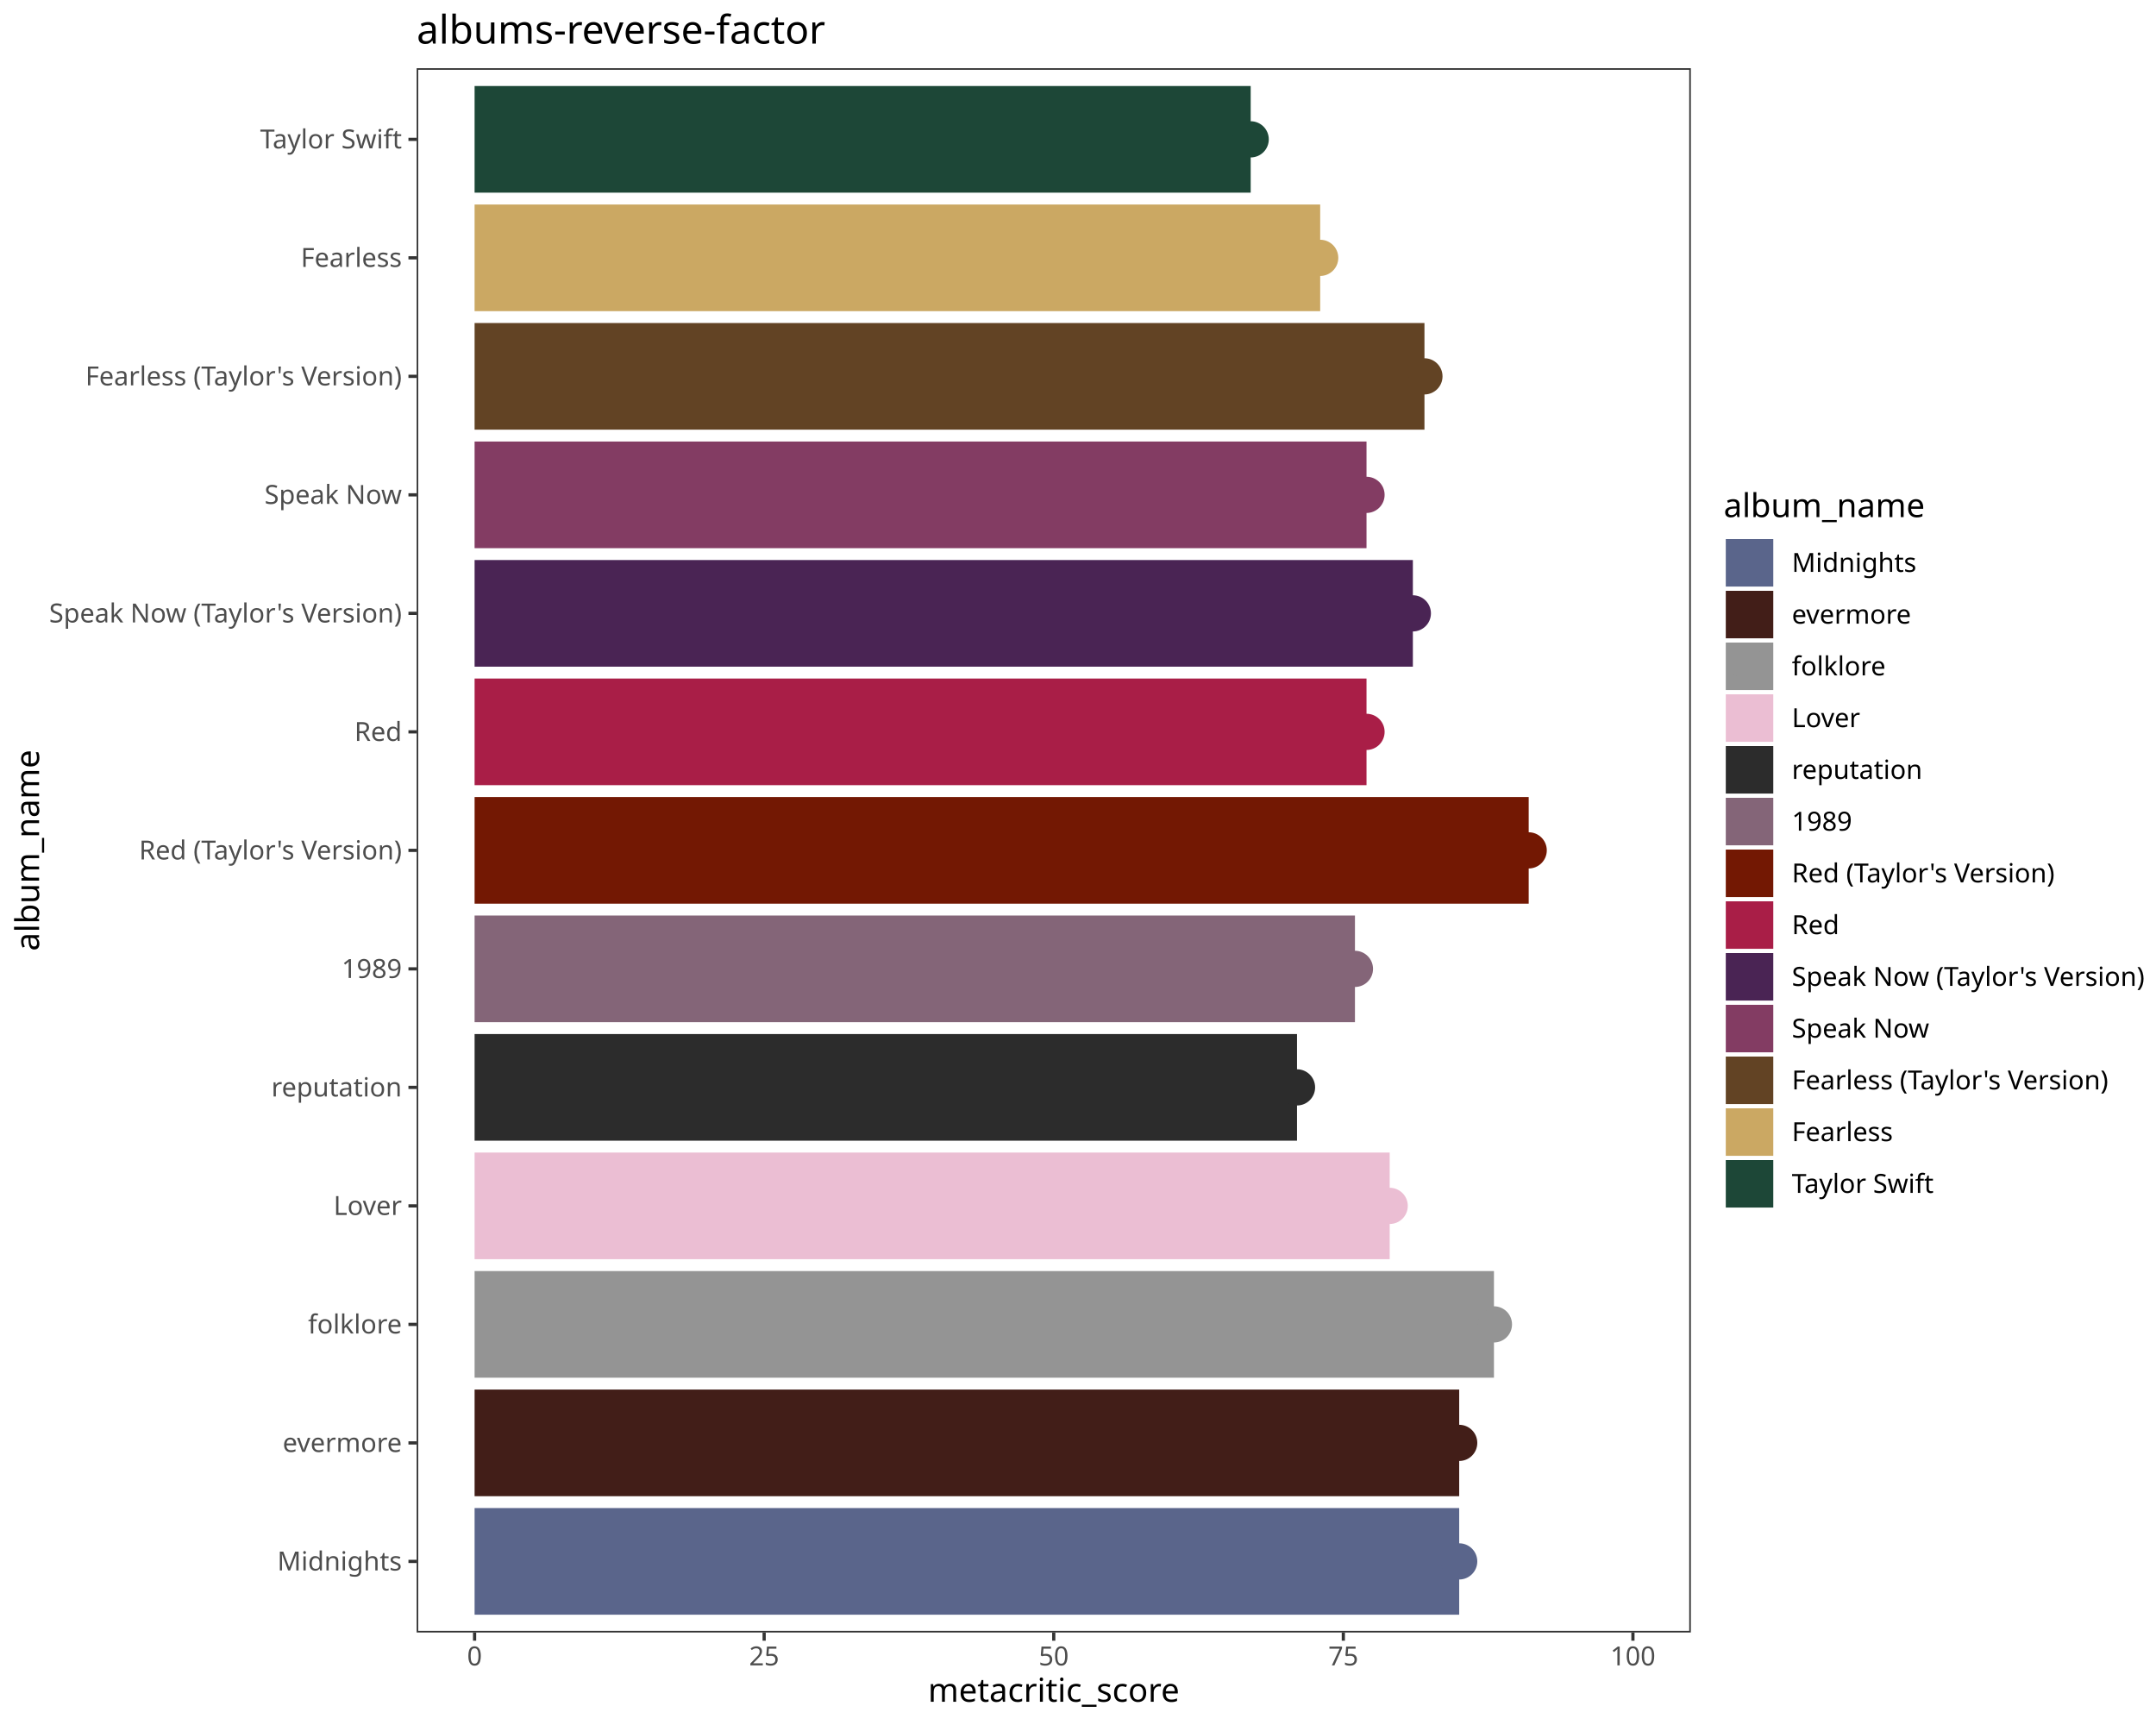
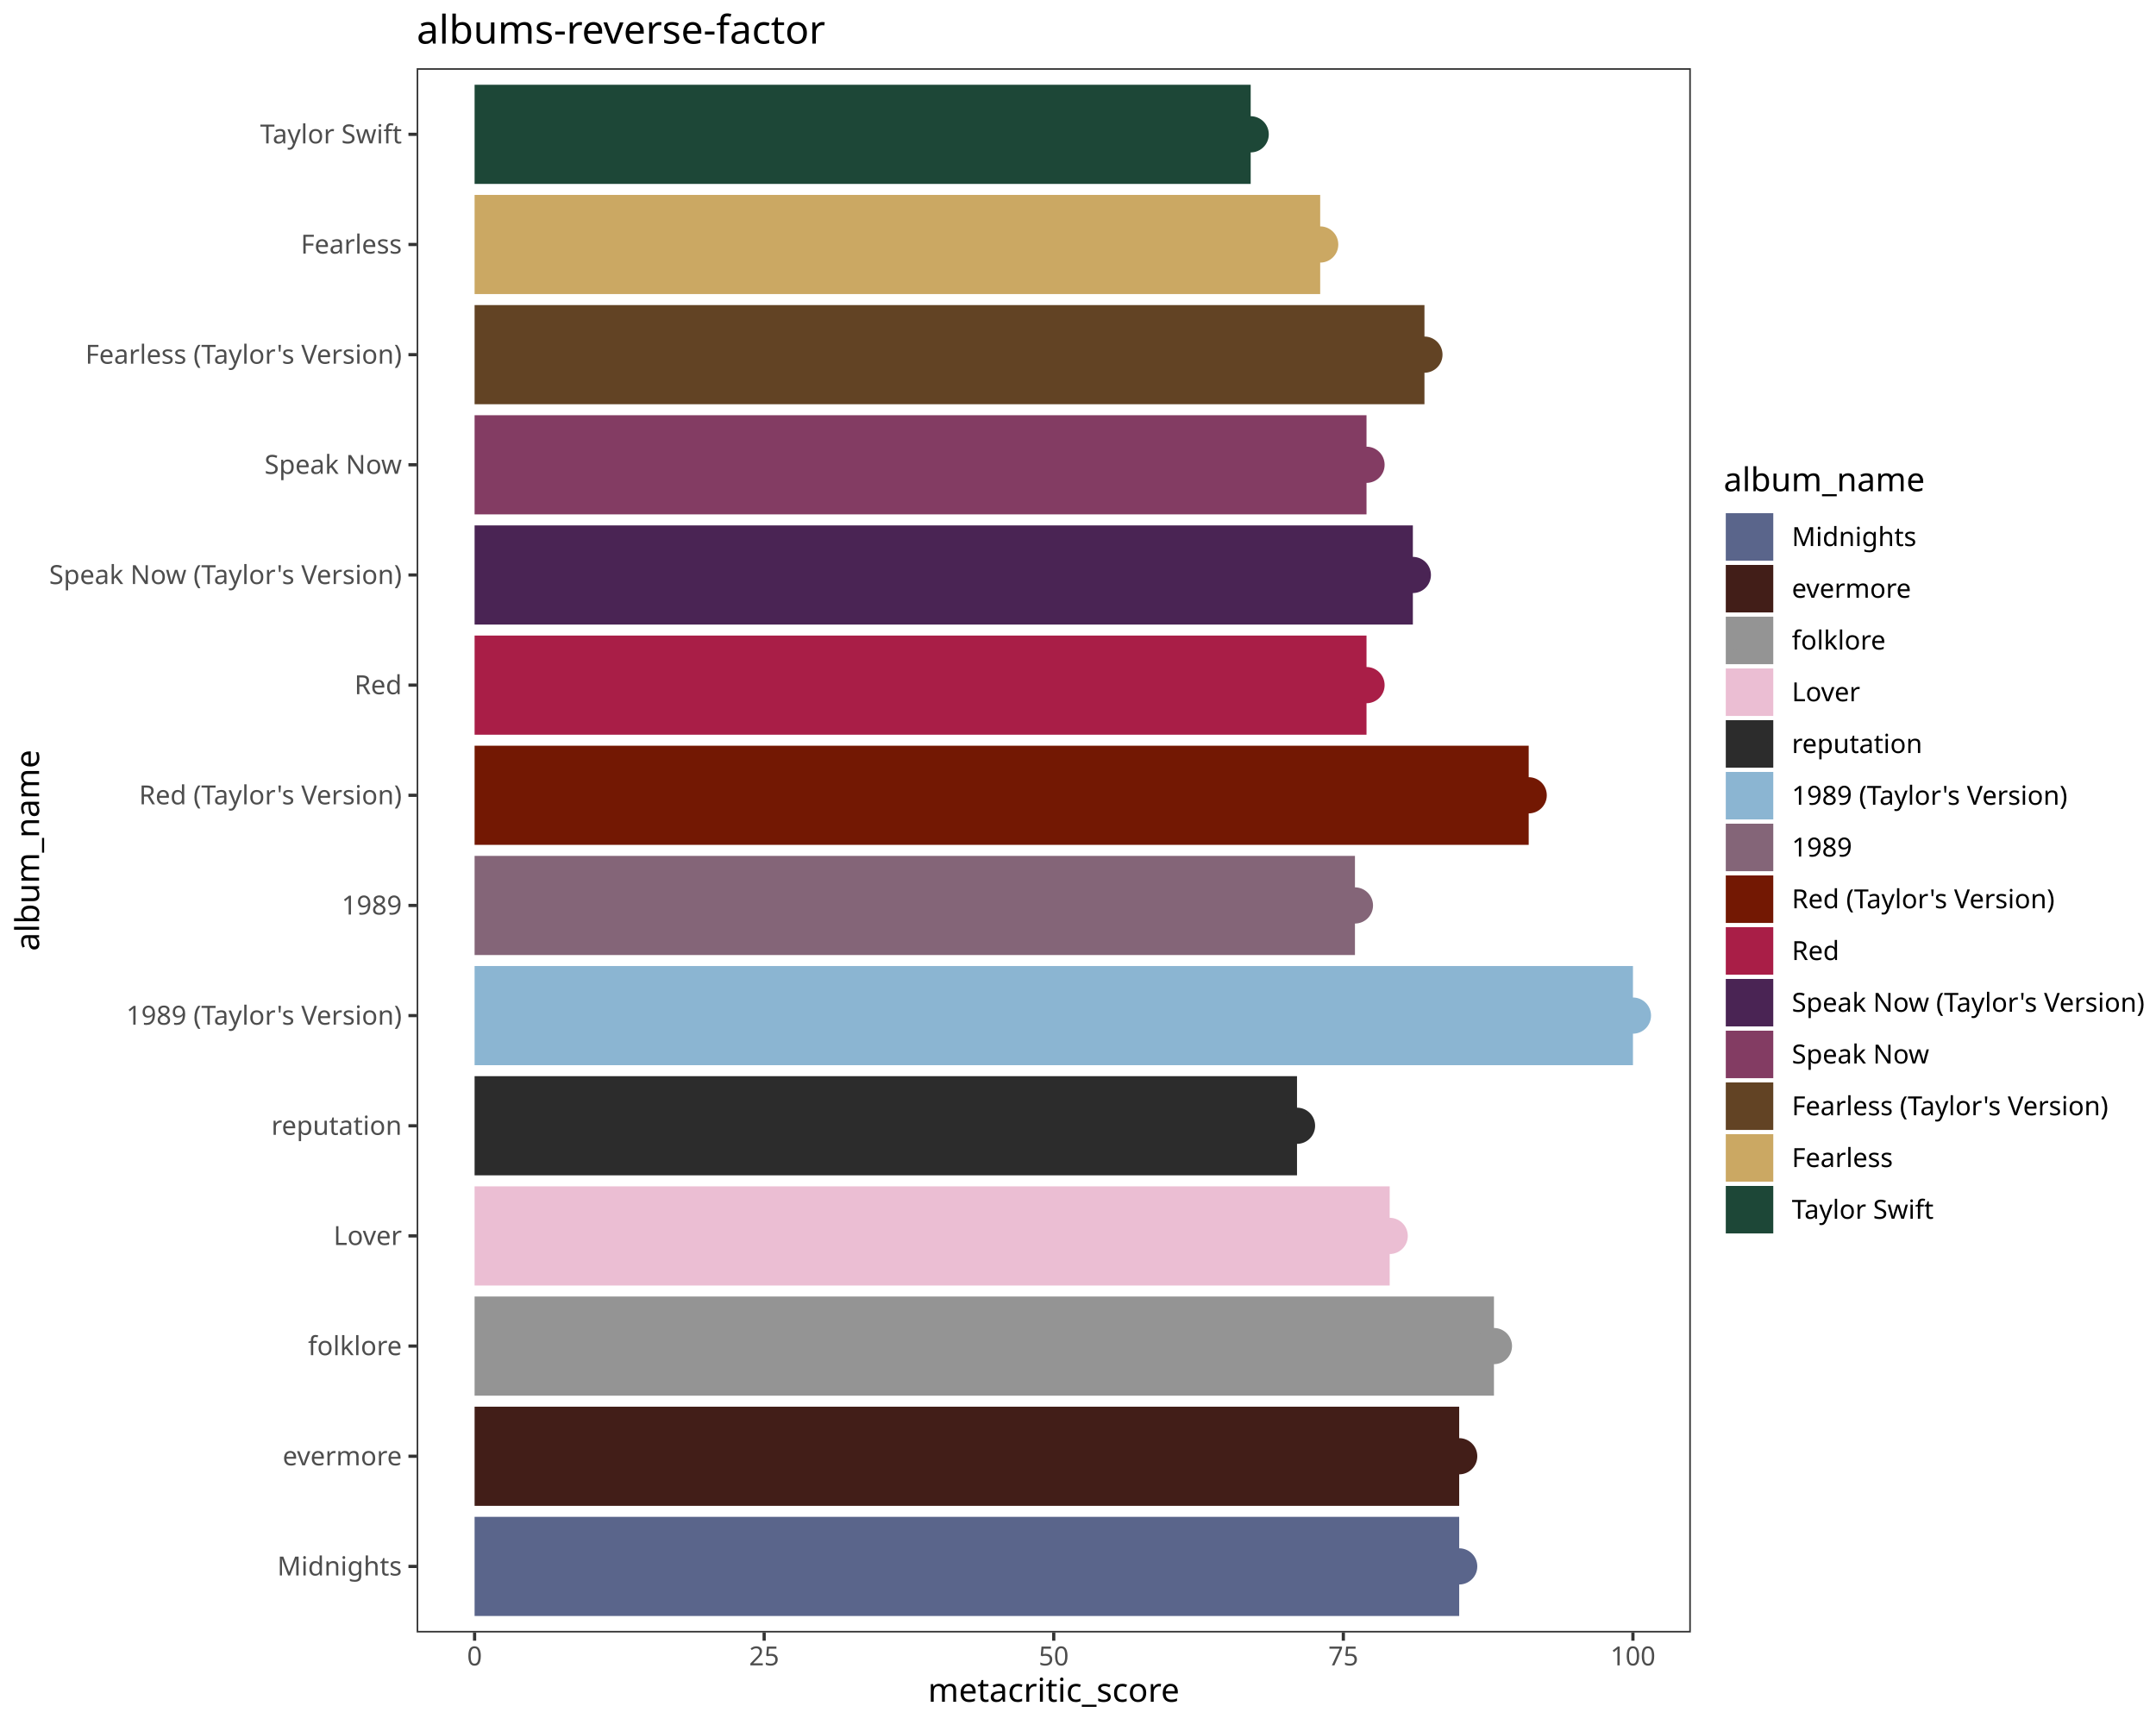
<svg xmlns="http://www.w3.org/2000/svg" class="svglite" data-engine-version="2.0" width="720.00pt" height="576.00pt" viewBox="0 0 720.00 576.00">
  <defs>
    <style type="text/css">
    .svglite line, .svglite polyline, .svglite polygon, .svglite path, .svglite rect, .svglite circle {
      fill: none;
      stroke: #000000;
      stroke-linecap: round;
      stroke-linejoin: round;
      stroke-miterlimit: 10.00;
    }
  </style>
  </defs>
  <rect width="100%" height="100%" style="stroke: none; fill: #FFFFFF;" />
  <defs>
    <clipPath id="cpMC4wMHw3MjAuMDB8MC4wMHw1NzYuMDA=">
      <rect x="0.00" y="0.00" width="720.00" height="576.00" />
    </clipPath>
  </defs>
  <g clip-path="url(#cpMC4wMHw3MjAuMDB8MC4wMHw1NzYuMDA=)">
    <rect x="0.00" y="0.00" width="720.00" height="576.00" style="stroke-width: 1.07; stroke: #FFFFFF; fill: #FFFFFF;" />
  </g>
  <defs>
    <clipPath id="cpMTM5LjE0fDU2NC42NnwyMi43OHw1NDUuMTE=">
      <rect x="139.14" y="22.78" width="425.52" height="522.33" />
    </clipPath>
  </defs>
  <g clip-path="url(#cpMTM5LjE0fDU2NC42NnwyMi43OHw1NDUuMTE=)">
    <rect x="139.14" y="22.78" width="425.52" height="522.33" style="stroke-width: 1.07; stroke: none; fill: #FFFFFF;" />
-     <rect x="158.49" y="28.72" width="259.18" height="35.61" style="stroke-width: 1.07; stroke: none; stroke-linecap: butt; stroke-linejoin: miter; fill: #1D4737;" />
-     <rect x="158.49" y="68.29" width="282.39" height="35.61" style="stroke-width: 1.07; stroke: none; stroke-linecap: butt; stroke-linejoin: miter; fill: #CBA863;" />
-     <rect x="158.49" y="147.43" width="297.86" height="35.61" style="stroke-width: 1.07; stroke: none; stroke-linecap: butt; stroke-linejoin: miter; fill: #833C63;" />
-     <rect x="158.49" y="226.57" width="297.86" height="35.61" style="stroke-width: 1.07; stroke: none; stroke-linecap: butt; stroke-linejoin: miter; fill: #A91E47;" />
-     <rect x="158.49" y="305.71" width="294.00" height="35.61" style="stroke-width: 1.07; stroke: none; stroke-linecap: butt; stroke-linejoin: miter; fill: #846578;" />
-     <rect x="158.49" y="345.28" width="274.65" height="35.61" style="stroke-width: 1.07; stroke: none; stroke-linecap: butt; stroke-linejoin: miter; fill: #2C2C2C;" />
-     <rect x="158.49" y="384.85" width="305.60" height="35.61" style="stroke-width: 1.07; stroke: none; stroke-linecap: butt; stroke-linejoin: miter; fill: #EBBED3;" />
-     <rect x="158.49" y="424.42" width="340.42" height="35.61" style="stroke-width: 1.07; stroke: none; stroke-linecap: butt; stroke-linejoin: miter; fill: #949494;" />
-     <rect x="158.49" y="463.99" width="328.81" height="35.61" style="stroke-width: 1.07; stroke: none; stroke-linecap: butt; stroke-linejoin: miter; fill: #421E18;" />
-     <rect x="158.49" y="107.86" width="317.21" height="35.61" style="stroke-width: 1.07; stroke: none; stroke-linecap: butt; stroke-linejoin: miter; fill: #624324;" />
-     <rect x="158.49" y="266.14" width="352.02" height="35.61" style="stroke-width: 1.07; stroke: none; stroke-linecap: butt; stroke-linejoin: miter; fill: #731803;" />
-     <rect x="158.49" y="503.56" width="328.81" height="35.61" style="stroke-width: 1.07; stroke: none; stroke-linecap: butt; stroke-linejoin: miter; fill: #5A658B;" />
-     <rect x="158.49" y="187.00" width="313.34" height="35.61" style="stroke-width: 1.07; stroke: none; stroke-linecap: butt; stroke-linejoin: miter; fill: #4A2454;" />
-     <circle cx="417.67" cy="46.53" r="5.69" style="stroke-width: 0.71; stroke: #1D4737; fill: #1D4737;" />
-     <circle cx="440.88" cy="86.10" r="5.69" style="stroke-width: 0.71; stroke: #CBA863; fill: #CBA863;" />
-     <circle cx="456.35" cy="165.24" r="5.69" style="stroke-width: 0.71; stroke: #833C63; fill: #833C63;" />
-     <circle cx="456.35" cy="244.38" r="5.69" style="stroke-width: 0.71; stroke: #A91E47; fill: #A91E47;" />
-     <circle cx="452.48" cy="323.52" r="5.69" style="stroke-width: 0.71; stroke: #846578; fill: #846578;" />
-     <circle cx="433.14" cy="363.09" r="5.69" style="stroke-width: 0.71; stroke: #2C2C2C; fill: #2C2C2C;" />
-     <circle cx="464.09" cy="402.66" r="5.69" style="stroke-width: 0.71; stroke: #EBBED3; fill: #EBBED3;" />
-     <circle cx="498.90" cy="442.23" r="5.69" style="stroke-width: 0.71; stroke: #949494; fill: #949494;" />
-     <circle cx="487.30" cy="481.80" r="5.69" style="stroke-width: 0.71; stroke: #421E18; fill: #421E18;" />
-     <circle cx="475.69" cy="125.67" r="5.69" style="stroke-width: 0.71; stroke: #624324; fill: #624324;" />
-     <circle cx="510.51" cy="283.95" r="5.69" style="stroke-width: 0.71; stroke: #731803; fill: #731803;" />
-     <circle cx="487.30" cy="521.37" r="5.69" style="stroke-width: 0.71; stroke: #5A658B; fill: #5A658B;" />
-     <circle cx="471.82" cy="204.81" r="5.69" style="stroke-width: 0.71; stroke: #4A2454; fill: #4A2454;" />
+     <rect x="158.49" y="28.30" width="259.18" height="33.11" style="stroke-width: 1.07; stroke: none; stroke-linecap: butt; stroke-linejoin: miter; fill: #1D4737;" />
+     <rect x="158.49" y="65.08" width="282.39" height="33.11" style="stroke-width: 1.07; stroke: none; stroke-linecap: butt; stroke-linejoin: miter; fill: #CBA863;" />
+     <rect x="158.49" y="138.65" width="297.86" height="33.11" style="stroke-width: 1.07; stroke: none; stroke-linecap: butt; stroke-linejoin: miter; fill: #833C63;" />
+     <rect x="158.49" y="212.22" width="297.86" height="33.11" style="stroke-width: 1.07; stroke: none; stroke-linecap: butt; stroke-linejoin: miter; fill: #A91E47;" />
+     <rect x="158.49" y="285.79" width="294.00" height="33.11" style="stroke-width: 1.07; stroke: none; stroke-linecap: butt; stroke-linejoin: miter; fill: #846578;" />
+     <rect x="158.49" y="359.35" width="274.65" height="33.11" style="stroke-width: 1.07; stroke: none; stroke-linecap: butt; stroke-linejoin: miter; fill: #2C2C2C;" />
+     <rect x="158.49" y="396.14" width="305.60" height="33.11" style="stroke-width: 1.07; stroke: none; stroke-linecap: butt; stroke-linejoin: miter; fill: #EBBED3;" />
+     <rect x="158.49" y="432.92" width="340.42" height="33.11" style="stroke-width: 1.07; stroke: none; stroke-linecap: butt; stroke-linejoin: miter; fill: #949494;" />
+     <rect x="158.49" y="469.71" width="328.81" height="33.11" style="stroke-width: 1.07; stroke: none; stroke-linecap: butt; stroke-linejoin: miter; fill: #421E18;" />
+     <rect x="158.49" y="101.87" width="317.21" height="33.11" style="stroke-width: 1.07; stroke: none; stroke-linecap: butt; stroke-linejoin: miter; fill: #624324;" />
+     <rect x="158.49" y="249.00" width="352.02" height="33.11" style="stroke-width: 1.07; stroke: none; stroke-linecap: butt; stroke-linejoin: miter; fill: #731803;" />
+     <rect x="158.49" y="506.49" width="328.81" height="33.11" style="stroke-width: 1.07; stroke: none; stroke-linecap: butt; stroke-linejoin: miter; fill: #5A658B;" />
+     <rect x="158.49" y="175.44" width="313.34" height="33.11" style="stroke-width: 1.07; stroke: none; stroke-linecap: butt; stroke-linejoin: miter; fill: #4A2454;" />
+     <rect x="158.49" y="322.57" width="386.84" height="33.11" style="stroke-width: 1.07; stroke: none; stroke-linecap: butt; stroke-linejoin: miter; fill: #8BB5D2;" />
+     <circle cx="417.67" cy="44.85" r="5.69" style="stroke-width: 0.71; stroke: #1D4737; fill: #1D4737;" />
+     <circle cx="440.88" cy="81.64" r="5.69" style="stroke-width: 0.71; stroke: #CBA863; fill: #CBA863;" />
+     <circle cx="456.35" cy="155.20" r="5.69" style="stroke-width: 0.71; stroke: #833C63; fill: #833C63;" />
+     <circle cx="456.35" cy="228.77" r="5.69" style="stroke-width: 0.71; stroke: #A91E47; fill: #A91E47;" />
+     <circle cx="452.48" cy="302.34" r="5.69" style="stroke-width: 0.71; stroke: #846578; fill: #846578;" />
+     <circle cx="433.14" cy="375.91" r="5.69" style="stroke-width: 0.71; stroke: #2C2C2C; fill: #2C2C2C;" />
+     <circle cx="464.09" cy="412.69" r="5.69" style="stroke-width: 0.71; stroke: #EBBED3; fill: #EBBED3;" />
+     <circle cx="498.90" cy="449.47" r="5.69" style="stroke-width: 0.71; stroke: #949494; fill: #949494;" />
+     <circle cx="487.30" cy="486.26" r="5.69" style="stroke-width: 0.71; stroke: #421E18; fill: #421E18;" />
+     <circle cx="475.69" cy="118.42" r="5.69" style="stroke-width: 0.71; stroke: #624324; fill: #624324;" />
+     <circle cx="510.51" cy="265.56" r="5.69" style="stroke-width: 0.71; stroke: #731803; fill: #731803;" />
+     <circle cx="487.30" cy="523.04" r="5.69" style="stroke-width: 0.71; stroke: #5A658B; fill: #5A658B;" />
+     <circle cx="471.82" cy="191.99" r="5.69" style="stroke-width: 0.71; stroke: #4A2454; fill: #4A2454;" />
+     <circle cx="545.32" cy="339.12" r="5.69" style="stroke-width: 0.71; stroke: #8BB5D2; fill: #8BB5D2;" />
    <rect x="139.14" y="22.78" width="425.52" height="522.33" style="stroke-width: 1.07; stroke: #333333;" />
  </g>
  <g clip-path="url(#cpMC4wMHw3MjAuMDB8MC4wMHw1NzYuMDA=)">
-     <text x="134.21" y="524.40" text-anchor="end" style="font-size: 8.80px; fill: #4D4D4D; font-family: sans;" textLength="37.67px" lengthAdjust="spacingAndGlyphs">Midnights</text>
-     <text x="134.21" y="484.83" text-anchor="end" style="font-size: 8.80px; fill: #4D4D4D; font-family: sans;" textLength="37.18px" lengthAdjust="spacingAndGlyphs">evermore</text>
-     <text x="134.21" y="445.26" text-anchor="end" style="font-size: 8.80px; fill: #4D4D4D; font-family: sans;" textLength="28.37px" lengthAdjust="spacingAndGlyphs">folklore</text>
-     <text x="134.21" y="405.69" text-anchor="end" style="font-size: 8.80px; fill: #4D4D4D; font-family: sans;" textLength="22.02px" lengthAdjust="spacingAndGlyphs">Lover</text>
-     <text x="134.21" y="366.12" text-anchor="end" style="font-size: 8.80px; fill: #4D4D4D; font-family: sans;" textLength="39.14px" lengthAdjust="spacingAndGlyphs">reputation</text>
-     <text x="134.21" y="326.55" text-anchor="end" style="font-size: 8.80px; fill: #4D4D4D; font-family: sans;" textLength="19.58px" lengthAdjust="spacingAndGlyphs">1989</text>
-     <text x="134.21" y="286.98" text-anchor="end" style="font-size: 8.80px; fill: #4D4D4D; font-family: sans;" textLength="87.27px" lengthAdjust="spacingAndGlyphs">Red (Taylor's Version)</text>
-     <text x="134.21" y="247.41" text-anchor="end" style="font-size: 8.80px; fill: #4D4D4D; font-family: sans;" textLength="16.15px" lengthAdjust="spacingAndGlyphs">Red</text>
-     <text x="134.21" y="207.84" text-anchor="end" style="font-size: 8.80px; fill: #4D4D4D; font-family: sans;" textLength="116.14px" lengthAdjust="spacingAndGlyphs">Speak Now (Taylor's Version)</text>
-     <text x="134.21" y="168.26" text-anchor="end" style="font-size: 8.80px; fill: #4D4D4D; font-family: sans;" textLength="45.01px" lengthAdjust="spacingAndGlyphs">Speak Now</text>
-     <text x="134.21" y="128.69" text-anchor="end" style="font-size: 8.80px; fill: #4D4D4D; font-family: sans;" textLength="104.88px" lengthAdjust="spacingAndGlyphs">Fearless (Taylor's Version)</text>
-     <text x="134.21" y="89.12" text-anchor="end" style="font-size: 8.80px; fill: #4D4D4D; font-family: sans;" textLength="33.75px" lengthAdjust="spacingAndGlyphs">Fearless</text>
-     <text x="134.21" y="49.55" text-anchor="end" style="font-size: 8.80px; fill: #4D4D4D; font-family: sans;" textLength="45.97px" lengthAdjust="spacingAndGlyphs">Taylor Swift</text>
-     <polyline points="136.40,521.37 139.14,521.37 " style="stroke-width: 1.07; stroke: #333333; stroke-linecap: butt;" />
-     <polyline points="136.40,481.80 139.14,481.80 " style="stroke-width: 1.07; stroke: #333333; stroke-linecap: butt;" />
-     <polyline points="136.40,442.23 139.14,442.23 " style="stroke-width: 1.07; stroke: #333333; stroke-linecap: butt;" />
-     <polyline points="136.40,402.66 139.14,402.66 " style="stroke-width: 1.07; stroke: #333333; stroke-linecap: butt;" />
-     <polyline points="136.40,363.09 139.14,363.09 " style="stroke-width: 1.07; stroke: #333333; stroke-linecap: butt;" />
-     <polyline points="136.40,323.52 139.14,323.52 " style="stroke-width: 1.07; stroke: #333333; stroke-linecap: butt;" />
-     <polyline points="136.40,283.95 139.14,283.95 " style="stroke-width: 1.07; stroke: #333333; stroke-linecap: butt;" />
-     <polyline points="136.40,244.38 139.14,244.38 " style="stroke-width: 1.07; stroke: #333333; stroke-linecap: butt;" />
-     <polyline points="136.40,204.81 139.14,204.81 " style="stroke-width: 1.07; stroke: #333333; stroke-linecap: butt;" />
-     <polyline points="136.40,165.24 139.14,165.24 " style="stroke-width: 1.07; stroke: #333333; stroke-linecap: butt;" />
-     <polyline points="136.40,125.67 139.14,125.67 " style="stroke-width: 1.07; stroke: #333333; stroke-linecap: butt;" />
-     <polyline points="136.40,86.10 139.14,86.10 " style="stroke-width: 1.07; stroke: #333333; stroke-linecap: butt;" />
-     <polyline points="136.40,46.53 139.14,46.53 " style="stroke-width: 1.07; stroke: #333333; stroke-linecap: butt;" />
+     <text x="134.21" y="526.07" text-anchor="end" style="font-size: 8.80px; fill: #4D4D4D; font-family: sans;" textLength="37.67px" lengthAdjust="spacingAndGlyphs">Midnights</text>
+     <text x="134.21" y="489.29" text-anchor="end" style="font-size: 8.80px; fill: #4D4D4D; font-family: sans;" textLength="37.18px" lengthAdjust="spacingAndGlyphs">evermore</text>
+     <text x="134.21" y="452.50" text-anchor="end" style="font-size: 8.80px; fill: #4D4D4D; font-family: sans;" textLength="28.37px" lengthAdjust="spacingAndGlyphs">folklore</text>
+     <text x="134.21" y="415.72" text-anchor="end" style="font-size: 8.80px; fill: #4D4D4D; font-family: sans;" textLength="22.02px" lengthAdjust="spacingAndGlyphs">Lover</text>
+     <text x="134.21" y="378.94" text-anchor="end" style="font-size: 8.80px; fill: #4D4D4D; font-family: sans;" textLength="39.14px" lengthAdjust="spacingAndGlyphs">reputation</text>
+     <text x="134.21" y="342.15" text-anchor="end" style="font-size: 8.80px; fill: #4D4D4D; font-family: sans;" textLength="90.71px" lengthAdjust="spacingAndGlyphs">1989 (Taylor's Version)</text>
+     <text x="134.21" y="305.37" text-anchor="end" style="font-size: 8.80px; fill: #4D4D4D; font-family: sans;" textLength="19.58px" lengthAdjust="spacingAndGlyphs">1989</text>
+     <text x="134.21" y="268.58" text-anchor="end" style="font-size: 8.80px; fill: #4D4D4D; font-family: sans;" textLength="87.27px" lengthAdjust="spacingAndGlyphs">Red (Taylor's Version)</text>
+     <text x="134.21" y="231.80" text-anchor="end" style="font-size: 8.80px; fill: #4D4D4D; font-family: sans;" textLength="16.15px" lengthAdjust="spacingAndGlyphs">Red</text>
+     <text x="134.21" y="195.02" text-anchor="end" style="font-size: 8.80px; fill: #4D4D4D; font-family: sans;" textLength="116.14px" lengthAdjust="spacingAndGlyphs">Speak Now (Taylor's Version)</text>
+     <text x="134.21" y="158.23" text-anchor="end" style="font-size: 8.80px; fill: #4D4D4D; font-family: sans;" textLength="45.01px" lengthAdjust="spacingAndGlyphs">Speak Now</text>
+     <text x="134.21" y="121.45" text-anchor="end" style="font-size: 8.80px; fill: #4D4D4D; font-family: sans;" textLength="104.88px" lengthAdjust="spacingAndGlyphs">Fearless (Taylor's Version)</text>
+     <text x="134.21" y="84.67" text-anchor="end" style="font-size: 8.80px; fill: #4D4D4D; font-family: sans;" textLength="33.75px" lengthAdjust="spacingAndGlyphs">Fearless</text>
+     <text x="134.21" y="47.88" text-anchor="end" style="font-size: 8.80px; fill: #4D4D4D; font-family: sans;" textLength="45.97px" lengthAdjust="spacingAndGlyphs">Taylor Swift</text>
+     <polyline points="136.40,523.04 139.14,523.04 " style="stroke-width: 1.07; stroke: #333333; stroke-linecap: butt;" />
+     <polyline points="136.40,486.26 139.14,486.26 " style="stroke-width: 1.07; stroke: #333333; stroke-linecap: butt;" />
+     <polyline points="136.40,449.47 139.14,449.47 " style="stroke-width: 1.07; stroke: #333333; stroke-linecap: butt;" />
+     <polyline points="136.40,412.69 139.14,412.69 " style="stroke-width: 1.07; stroke: #333333; stroke-linecap: butt;" />
+     <polyline points="136.40,375.91 139.14,375.91 " style="stroke-width: 1.07; stroke: #333333; stroke-linecap: butt;" />
+     <polyline points="136.40,339.12 139.14,339.12 " style="stroke-width: 1.07; stroke: #333333; stroke-linecap: butt;" />
+     <polyline points="136.40,302.34 139.14,302.34 " style="stroke-width: 1.07; stroke: #333333; stroke-linecap: butt;" />
+     <polyline points="136.40,265.56 139.14,265.56 " style="stroke-width: 1.07; stroke: #333333; stroke-linecap: butt;" />
+     <polyline points="136.40,228.77 139.14,228.77 " style="stroke-width: 1.07; stroke: #333333; stroke-linecap: butt;" />
+     <polyline points="136.40,191.99 139.14,191.99 " style="stroke-width: 1.07; stroke: #333333; stroke-linecap: butt;" />
+     <polyline points="136.40,155.20 139.14,155.20 " style="stroke-width: 1.07; stroke: #333333; stroke-linecap: butt;" />
+     <polyline points="136.40,118.42 139.14,118.42 " style="stroke-width: 1.07; stroke: #333333; stroke-linecap: butt;" />
+     <polyline points="136.40,81.64 139.14,81.64 " style="stroke-width: 1.07; stroke: #333333; stroke-linecap: butt;" />
+     <polyline points="136.40,44.85 139.14,44.85 " style="stroke-width: 1.07; stroke: #333333; stroke-linecap: butt;" />
    <polyline points="158.49,547.85 158.49,545.11 " style="stroke-width: 1.07; stroke: #333333; stroke-linecap: butt;" />
    <polyline points="255.19,547.85 255.19,545.11 " style="stroke-width: 1.07; stroke: #333333; stroke-linecap: butt;" />
    <polyline points="351.90,547.85 351.90,545.11 " style="stroke-width: 1.07; stroke: #333333; stroke-linecap: butt;" />
    <polyline points="448.61,547.85 448.61,545.11 " style="stroke-width: 1.07; stroke: #333333; stroke-linecap: butt;" />
    <polyline points="545.32,547.85 545.32,545.11 " style="stroke-width: 1.07; stroke: #333333; stroke-linecap: butt;" />
    <text x="158.49" y="556.10" text-anchor="middle" style="font-size: 8.80px; fill: #4D4D4D; font-family: sans;" textLength="4.89px" lengthAdjust="spacingAndGlyphs">0</text>
    <text x="255.19" y="556.10" text-anchor="middle" style="font-size: 8.80px; fill: #4D4D4D; font-family: sans;" textLength="9.79px" lengthAdjust="spacingAndGlyphs">25</text>
    <text x="351.90" y="556.10" text-anchor="middle" style="font-size: 8.80px; fill: #4D4D4D; font-family: sans;" textLength="9.79px" lengthAdjust="spacingAndGlyphs">50</text>
    <text x="448.61" y="556.10" text-anchor="middle" style="font-size: 8.80px; fill: #4D4D4D; font-family: sans;" textLength="9.79px" lengthAdjust="spacingAndGlyphs">75</text>
    <text x="545.32" y="556.10" text-anchor="middle" style="font-size: 8.80px; fill: #4D4D4D; font-family: sans;" textLength="14.68px" lengthAdjust="spacingAndGlyphs">100</text>
    <text x="351.90" y="568.24" text-anchor="middle" style="font-size: 11.00px; font-family: sans;" textLength="80.10px" lengthAdjust="spacingAndGlyphs">metacritic_score</text>
    <text transform="translate(13.05,283.95) rotate(-90)" text-anchor="middle" style="font-size: 11.00px; font-family: sans;" textLength="63.60px" lengthAdjust="spacingAndGlyphs">album_name</text>
-     <rect x="575.62" y="163.96" width="138.90" height="239.97" style="stroke-width: 1.07; stroke: none; fill: #FFFFFF;" />
-     <text x="575.62" y="172.67" style="font-size: 11.00px; font-family: sans;" textLength="63.60px" lengthAdjust="spacingAndGlyphs">album_name</text>
-     <rect x="575.62" y="179.29" width="17.28" height="17.28" style="stroke-width: 1.07; stroke: none; fill: #FFFFFF;" />
-     <rect x="576.33" y="180.00" width="15.86" height="15.86" style="stroke-width: 1.07; stroke: none; stroke-linecap: butt; stroke-linejoin: miter; fill: #5A658B;" />
-     <circle cx="584.26" cy="187.93" r="5.69" style="stroke-width: 0.71; stroke: #5A658B; fill: #5A658B;" />
-     <rect x="575.62" y="196.57" width="17.28" height="17.28" style="stroke-width: 1.07; stroke: none; fill: #FFFFFF;" />
-     <rect x="576.33" y="197.28" width="15.86" height="15.86" style="stroke-width: 1.07; stroke: none; stroke-linecap: butt; stroke-linejoin: miter; fill: #421E18;" />
-     <circle cx="584.26" cy="205.21" r="5.69" style="stroke-width: 0.71; stroke: #421E18; fill: #421E18;" />
-     <rect x="575.62" y="213.85" width="17.28" height="17.28" style="stroke-width: 1.07; stroke: none; fill: #FFFFFF;" />
-     <rect x="576.33" y="214.56" width="15.86" height="15.86" style="stroke-width: 1.07; stroke: none; stroke-linecap: butt; stroke-linejoin: miter; fill: #949494;" />
-     <circle cx="584.26" cy="222.49" r="5.69" style="stroke-width: 0.71; stroke: #949494; fill: #949494;" />
-     <rect x="575.62" y="231.13" width="17.28" height="17.28" style="stroke-width: 1.07; stroke: none; fill: #FFFFFF;" />
-     <rect x="576.33" y="231.84" width="15.86" height="15.86" style="stroke-width: 1.07; stroke: none; stroke-linecap: butt; stroke-linejoin: miter; fill: #EBBED3;" />
-     <circle cx="584.26" cy="239.77" r="5.69" style="stroke-width: 0.71; stroke: #EBBED3; fill: #EBBED3;" />
-     <rect x="575.62" y="248.41" width="17.28" height="17.28" style="stroke-width: 1.07; stroke: none; fill: #FFFFFF;" />
-     <rect x="576.33" y="249.12" width="15.86" height="15.86" style="stroke-width: 1.07; stroke: none; stroke-linecap: butt; stroke-linejoin: miter; fill: #2C2C2C;" />
-     <circle cx="584.26" cy="257.05" r="5.69" style="stroke-width: 0.71; stroke: #2C2C2C; fill: #2C2C2C;" />
-     <rect x="575.62" y="265.69" width="17.28" height="17.28" style="stroke-width: 1.07; stroke: none; fill: #FFFFFF;" />
-     <rect x="576.33" y="266.40" width="15.86" height="15.86" style="stroke-width: 1.07; stroke: none; stroke-linecap: butt; stroke-linejoin: miter; fill: #846578;" />
-     <circle cx="584.26" cy="274.33" r="5.69" style="stroke-width: 0.71; stroke: #846578; fill: #846578;" />
-     <rect x="575.62" y="282.97" width="17.28" height="17.28" style="stroke-width: 1.07; stroke: none; fill: #FFFFFF;" />
-     <rect x="576.33" y="283.68" width="15.86" height="15.86" style="stroke-width: 1.07; stroke: none; stroke-linecap: butt; stroke-linejoin: miter; fill: #731803;" />
-     <circle cx="584.26" cy="291.61" r="5.69" style="stroke-width: 0.71; stroke: #731803; fill: #731803;" />
-     <rect x="575.62" y="300.25" width="17.28" height="17.28" style="stroke-width: 1.07; stroke: none; fill: #FFFFFF;" />
-     <rect x="576.33" y="300.96" width="15.86" height="15.86" style="stroke-width: 1.07; stroke: none; stroke-linecap: butt; stroke-linejoin: miter; fill: #A91E47;" />
-     <circle cx="584.26" cy="308.89" r="5.69" style="stroke-width: 0.71; stroke: #A91E47; fill: #A91E47;" />
-     <rect x="575.62" y="317.53" width="17.28" height="17.28" style="stroke-width: 1.07; stroke: none; fill: #FFFFFF;" />
-     <rect x="576.33" y="318.24" width="15.86" height="15.86" style="stroke-width: 1.07; stroke: none; stroke-linecap: butt; stroke-linejoin: miter; fill: #4A2454;" />
-     <circle cx="584.26" cy="326.17" r="5.69" style="stroke-width: 0.71; stroke: #4A2454; fill: #4A2454;" />
-     <rect x="575.62" y="334.81" width="17.28" height="17.28" style="stroke-width: 1.07; stroke: none; fill: #FFFFFF;" />
-     <rect x="576.33" y="335.52" width="15.86" height="15.86" style="stroke-width: 1.07; stroke: none; stroke-linecap: butt; stroke-linejoin: miter; fill: #833C63;" />
-     <circle cx="584.26" cy="343.45" r="5.69" style="stroke-width: 0.71; stroke: #833C63; fill: #833C63;" />
-     <rect x="575.62" y="352.09" width="17.28" height="17.28" style="stroke-width: 1.07; stroke: none; fill: #FFFFFF;" />
-     <rect x="576.33" y="352.80" width="15.86" height="15.86" style="stroke-width: 1.07; stroke: none; stroke-linecap: butt; stroke-linejoin: miter; fill: #624324;" />
-     <circle cx="584.26" cy="360.73" r="5.69" style="stroke-width: 0.71; stroke: #624324; fill: #624324;" />
-     <rect x="575.62" y="369.37" width="17.28" height="17.28" style="stroke-width: 1.07; stroke: none; fill: #FFFFFF;" />
-     <rect x="576.33" y="370.08" width="15.86" height="15.86" style="stroke-width: 1.07; stroke: none; stroke-linecap: butt; stroke-linejoin: miter; fill: #CBA863;" />
-     <circle cx="584.26" cy="378.01" r="5.69" style="stroke-width: 0.71; stroke: #CBA863; fill: #CBA863;" />
-     <rect x="575.62" y="386.65" width="17.28" height="17.28" style="stroke-width: 1.07; stroke: none; fill: #FFFFFF;" />
-     <rect x="576.33" y="387.36" width="15.86" height="15.86" style="stroke-width: 1.07; stroke: none; stroke-linecap: butt; stroke-linejoin: miter; fill: #1D4737;" />
-     <circle cx="584.26" cy="395.29" r="5.69" style="stroke-width: 0.71; stroke: #1D4737; fill: #1D4737;" />
-     <text x="598.38" y="190.96" style="font-size: 8.80px; font-family: sans;" textLength="37.67px" lengthAdjust="spacingAndGlyphs">Midnights</text>
-     <text x="598.38" y="208.24" style="font-size: 8.80px; font-family: sans;" textLength="37.18px" lengthAdjust="spacingAndGlyphs">evermore</text>
-     <text x="598.38" y="225.52" style="font-size: 8.80px; font-family: sans;" textLength="28.37px" lengthAdjust="spacingAndGlyphs">folklore</text>
-     <text x="598.38" y="242.80" style="font-size: 8.80px; font-family: sans;" textLength="22.02px" lengthAdjust="spacingAndGlyphs">Lover</text>
-     <text x="598.38" y="260.08" style="font-size: 8.80px; font-family: sans;" textLength="39.14px" lengthAdjust="spacingAndGlyphs">reputation</text>
-     <text x="598.38" y="277.36" style="font-size: 8.80px; font-family: sans;" textLength="19.58px" lengthAdjust="spacingAndGlyphs">1989</text>
-     <text x="598.38" y="294.64" style="font-size: 8.80px; font-family: sans;" textLength="87.27px" lengthAdjust="spacingAndGlyphs">Red (Taylor's Version)</text>
-     <text x="598.38" y="311.92" style="font-size: 8.80px; font-family: sans;" textLength="16.15px" lengthAdjust="spacingAndGlyphs">Red</text>
-     <text x="598.38" y="329.20" style="font-size: 8.80px; font-family: sans;" textLength="116.14px" lengthAdjust="spacingAndGlyphs">Speak Now (Taylor's Version)</text>
-     <text x="598.38" y="346.48" style="font-size: 8.80px; font-family: sans;" textLength="45.01px" lengthAdjust="spacingAndGlyphs">Speak Now</text>
-     <text x="598.38" y="363.76" style="font-size: 8.80px; font-family: sans;" textLength="104.88px" lengthAdjust="spacingAndGlyphs">Fearless (Taylor's Version)</text>
-     <text x="598.38" y="381.04" style="font-size: 8.80px; font-family: sans;" textLength="33.75px" lengthAdjust="spacingAndGlyphs">Fearless</text>
-     <text x="598.38" y="398.32" style="font-size: 8.80px; font-family: sans;" textLength="45.97px" lengthAdjust="spacingAndGlyphs">Taylor Swift</text>
+     <rect x="575.62" y="155.32" width="138.90" height="257.25" style="stroke-width: 1.07; stroke: none; fill: #FFFFFF;" />
+     <text x="575.62" y="164.03" style="font-size: 11.00px; font-family: sans;" textLength="63.60px" lengthAdjust="spacingAndGlyphs">album_name</text>
+     <rect x="575.62" y="170.65" width="17.28" height="17.28" style="stroke-width: 1.07; stroke: none; fill: #FFFFFF;" />
+     <rect x="576.33" y="171.36" width="15.86" height="15.86" style="stroke-width: 1.07; stroke: none; stroke-linecap: butt; stroke-linejoin: miter; fill: #5A658B;" />
+     <circle cx="584.26" cy="179.29" r="5.69" style="stroke-width: 0.71; stroke: #5A658B; fill: #5A658B;" />
+     <rect x="575.62" y="187.93" width="17.28" height="17.28" style="stroke-width: 1.07; stroke: none; fill: #FFFFFF;" />
+     <rect x="576.33" y="188.64" width="15.86" height="15.86" style="stroke-width: 1.07; stroke: none; stroke-linecap: butt; stroke-linejoin: miter; fill: #421E18;" />
+     <circle cx="584.26" cy="196.57" r="5.69" style="stroke-width: 0.71; stroke: #421E18; fill: #421E18;" />
+     <rect x="575.62" y="205.21" width="17.28" height="17.28" style="stroke-width: 1.07; stroke: none; fill: #FFFFFF;" />
+     <rect x="576.33" y="205.92" width="15.86" height="15.86" style="stroke-width: 1.07; stroke: none; stroke-linecap: butt; stroke-linejoin: miter; fill: #949494;" />
+     <circle cx="584.26" cy="213.85" r="5.69" style="stroke-width: 0.71; stroke: #949494; fill: #949494;" />
+     <rect x="575.62" y="222.49" width="17.28" height="17.28" style="stroke-width: 1.07; stroke: none; fill: #FFFFFF;" />
+     <rect x="576.33" y="223.20" width="15.86" height="15.86" style="stroke-width: 1.07; stroke: none; stroke-linecap: butt; stroke-linejoin: miter; fill: #EBBED3;" />
+     <circle cx="584.26" cy="231.13" r="5.69" style="stroke-width: 0.71; stroke: #EBBED3; fill: #EBBED3;" />
+     <rect x="575.62" y="239.77" width="17.28" height="17.28" style="stroke-width: 1.07; stroke: none; fill: #FFFFFF;" />
+     <rect x="576.33" y="240.48" width="15.86" height="15.86" style="stroke-width: 1.07; stroke: none; stroke-linecap: butt; stroke-linejoin: miter; fill: #2C2C2C;" />
+     <circle cx="584.26" cy="248.41" r="5.69" style="stroke-width: 0.71; stroke: #2C2C2C; fill: #2C2C2C;" />
+     <rect x="575.62" y="257.05" width="17.28" height="17.28" style="stroke-width: 1.07; stroke: none; fill: #FFFFFF;" />
+     <rect x="576.33" y="257.76" width="15.86" height="15.86" style="stroke-width: 1.07; stroke: none; stroke-linecap: butt; stroke-linejoin: miter; fill: #8BB5D2;" />
+     <circle cx="584.26" cy="265.69" r="5.69" style="stroke-width: 0.71; stroke: #8BB5D2; fill: #8BB5D2;" />
+     <rect x="575.62" y="274.33" width="17.28" height="17.28" style="stroke-width: 1.07; stroke: none; fill: #FFFFFF;" />
+     <rect x="576.33" y="275.04" width="15.86" height="15.86" style="stroke-width: 1.07; stroke: none; stroke-linecap: butt; stroke-linejoin: miter; fill: #846578;" />
+     <circle cx="584.26" cy="282.97" r="5.69" style="stroke-width: 0.71; stroke: #846578; fill: #846578;" />
+     <rect x="575.62" y="291.61" width="17.28" height="17.28" style="stroke-width: 1.07; stroke: none; fill: #FFFFFF;" />
+     <rect x="576.33" y="292.32" width="15.86" height="15.86" style="stroke-width: 1.07; stroke: none; stroke-linecap: butt; stroke-linejoin: miter; fill: #731803;" />
+     <circle cx="584.26" cy="300.25" r="5.69" style="stroke-width: 0.71; stroke: #731803; fill: #731803;" />
+     <rect x="575.62" y="308.89" width="17.28" height="17.28" style="stroke-width: 1.07; stroke: none; fill: #FFFFFF;" />
+     <rect x="576.33" y="309.60" width="15.86" height="15.86" style="stroke-width: 1.07; stroke: none; stroke-linecap: butt; stroke-linejoin: miter; fill: #A91E47;" />
+     <circle cx="584.26" cy="317.53" r="5.69" style="stroke-width: 0.71; stroke: #A91E47; fill: #A91E47;" />
+     <rect x="575.62" y="326.17" width="17.28" height="17.28" style="stroke-width: 1.07; stroke: none; fill: #FFFFFF;" />
+     <rect x="576.33" y="326.88" width="15.86" height="15.86" style="stroke-width: 1.07; stroke: none; stroke-linecap: butt; stroke-linejoin: miter; fill: #4A2454;" />
+     <circle cx="584.26" cy="334.81" r="5.69" style="stroke-width: 0.71; stroke: #4A2454; fill: #4A2454;" />
+     <rect x="575.62" y="343.45" width="17.28" height="17.28" style="stroke-width: 1.07; stroke: none; fill: #FFFFFF;" />
+     <rect x="576.33" y="344.16" width="15.86" height="15.86" style="stroke-width: 1.07; stroke: none; stroke-linecap: butt; stroke-linejoin: miter; fill: #833C63;" />
+     <circle cx="584.26" cy="352.09" r="5.69" style="stroke-width: 0.71; stroke: #833C63; fill: #833C63;" />
+     <rect x="575.62" y="360.73" width="17.28" height="17.28" style="stroke-width: 1.07; stroke: none; fill: #FFFFFF;" />
+     <rect x="576.33" y="361.44" width="15.86" height="15.86" style="stroke-width: 1.07; stroke: none; stroke-linecap: butt; stroke-linejoin: miter; fill: #624324;" />
+     <circle cx="584.26" cy="369.37" r="5.69" style="stroke-width: 0.71; stroke: #624324; fill: #624324;" />
+     <rect x="575.62" y="378.01" width="17.28" height="17.28" style="stroke-width: 1.07; stroke: none; fill: #FFFFFF;" />
+     <rect x="576.33" y="378.72" width="15.86" height="15.86" style="stroke-width: 1.07; stroke: none; stroke-linecap: butt; stroke-linejoin: miter; fill: #CBA863;" />
+     <circle cx="584.26" cy="386.65" r="5.69" style="stroke-width: 0.71; stroke: #CBA863; fill: #CBA863;" />
+     <rect x="575.62" y="395.29" width="17.28" height="17.28" style="stroke-width: 1.07; stroke: none; fill: #FFFFFF;" />
+     <rect x="576.33" y="396.00" width="15.86" height="15.86" style="stroke-width: 1.07; stroke: none; stroke-linecap: butt; stroke-linejoin: miter; fill: #1D4737;" />
+     <circle cx="584.26" cy="403.93" r="5.69" style="stroke-width: 0.71; stroke: #1D4737; fill: #1D4737;" />
+     <text x="598.38" y="182.32" style="font-size: 8.80px; font-family: sans;" textLength="37.67px" lengthAdjust="spacingAndGlyphs">Midnights</text>
+     <text x="598.38" y="199.60" style="font-size: 8.80px; font-family: sans;" textLength="37.18px" lengthAdjust="spacingAndGlyphs">evermore</text>
+     <text x="598.38" y="216.88" style="font-size: 8.80px; font-family: sans;" textLength="28.37px" lengthAdjust="spacingAndGlyphs">folklore</text>
+     <text x="598.38" y="234.16" style="font-size: 8.80px; font-family: sans;" textLength="22.02px" lengthAdjust="spacingAndGlyphs">Lover</text>
+     <text x="598.38" y="251.44" style="font-size: 8.80px; font-family: sans;" textLength="39.14px" lengthAdjust="spacingAndGlyphs">reputation</text>
+     <text x="598.38" y="268.72" style="font-size: 8.80px; font-family: sans;" textLength="90.71px" lengthAdjust="spacingAndGlyphs">1989 (Taylor's Version)</text>
+     <text x="598.38" y="286.00" style="font-size: 8.80px; font-family: sans;" textLength="19.58px" lengthAdjust="spacingAndGlyphs">1989</text>
+     <text x="598.38" y="303.28" style="font-size: 8.80px; font-family: sans;" textLength="87.27px" lengthAdjust="spacingAndGlyphs">Red (Taylor's Version)</text>
+     <text x="598.38" y="320.56" style="font-size: 8.80px; font-family: sans;" textLength="16.15px" lengthAdjust="spacingAndGlyphs">Red</text>
+     <text x="598.38" y="337.84" style="font-size: 8.80px; font-family: sans;" textLength="116.14px" lengthAdjust="spacingAndGlyphs">Speak Now (Taylor's Version)</text>
+     <text x="598.38" y="355.12" style="font-size: 8.80px; font-family: sans;" textLength="45.01px" lengthAdjust="spacingAndGlyphs">Speak Now</text>
+     <text x="598.38" y="372.40" style="font-size: 8.80px; font-family: sans;" textLength="104.88px" lengthAdjust="spacingAndGlyphs">Fearless (Taylor's Version)</text>
+     <text x="598.38" y="389.68" style="font-size: 8.80px; font-family: sans;" textLength="33.75px" lengthAdjust="spacingAndGlyphs">Fearless</text>
+     <text x="598.38" y="406.96" style="font-size: 8.80px; font-family: sans;" textLength="45.97px" lengthAdjust="spacingAndGlyphs">Taylor Swift</text>
    <text x="139.14" y="14.56" style="font-size: 13.20px; font-family: sans;" textLength="128.40px" lengthAdjust="spacingAndGlyphs">albums-reverse-factor</text>
  </g>
</svg>
